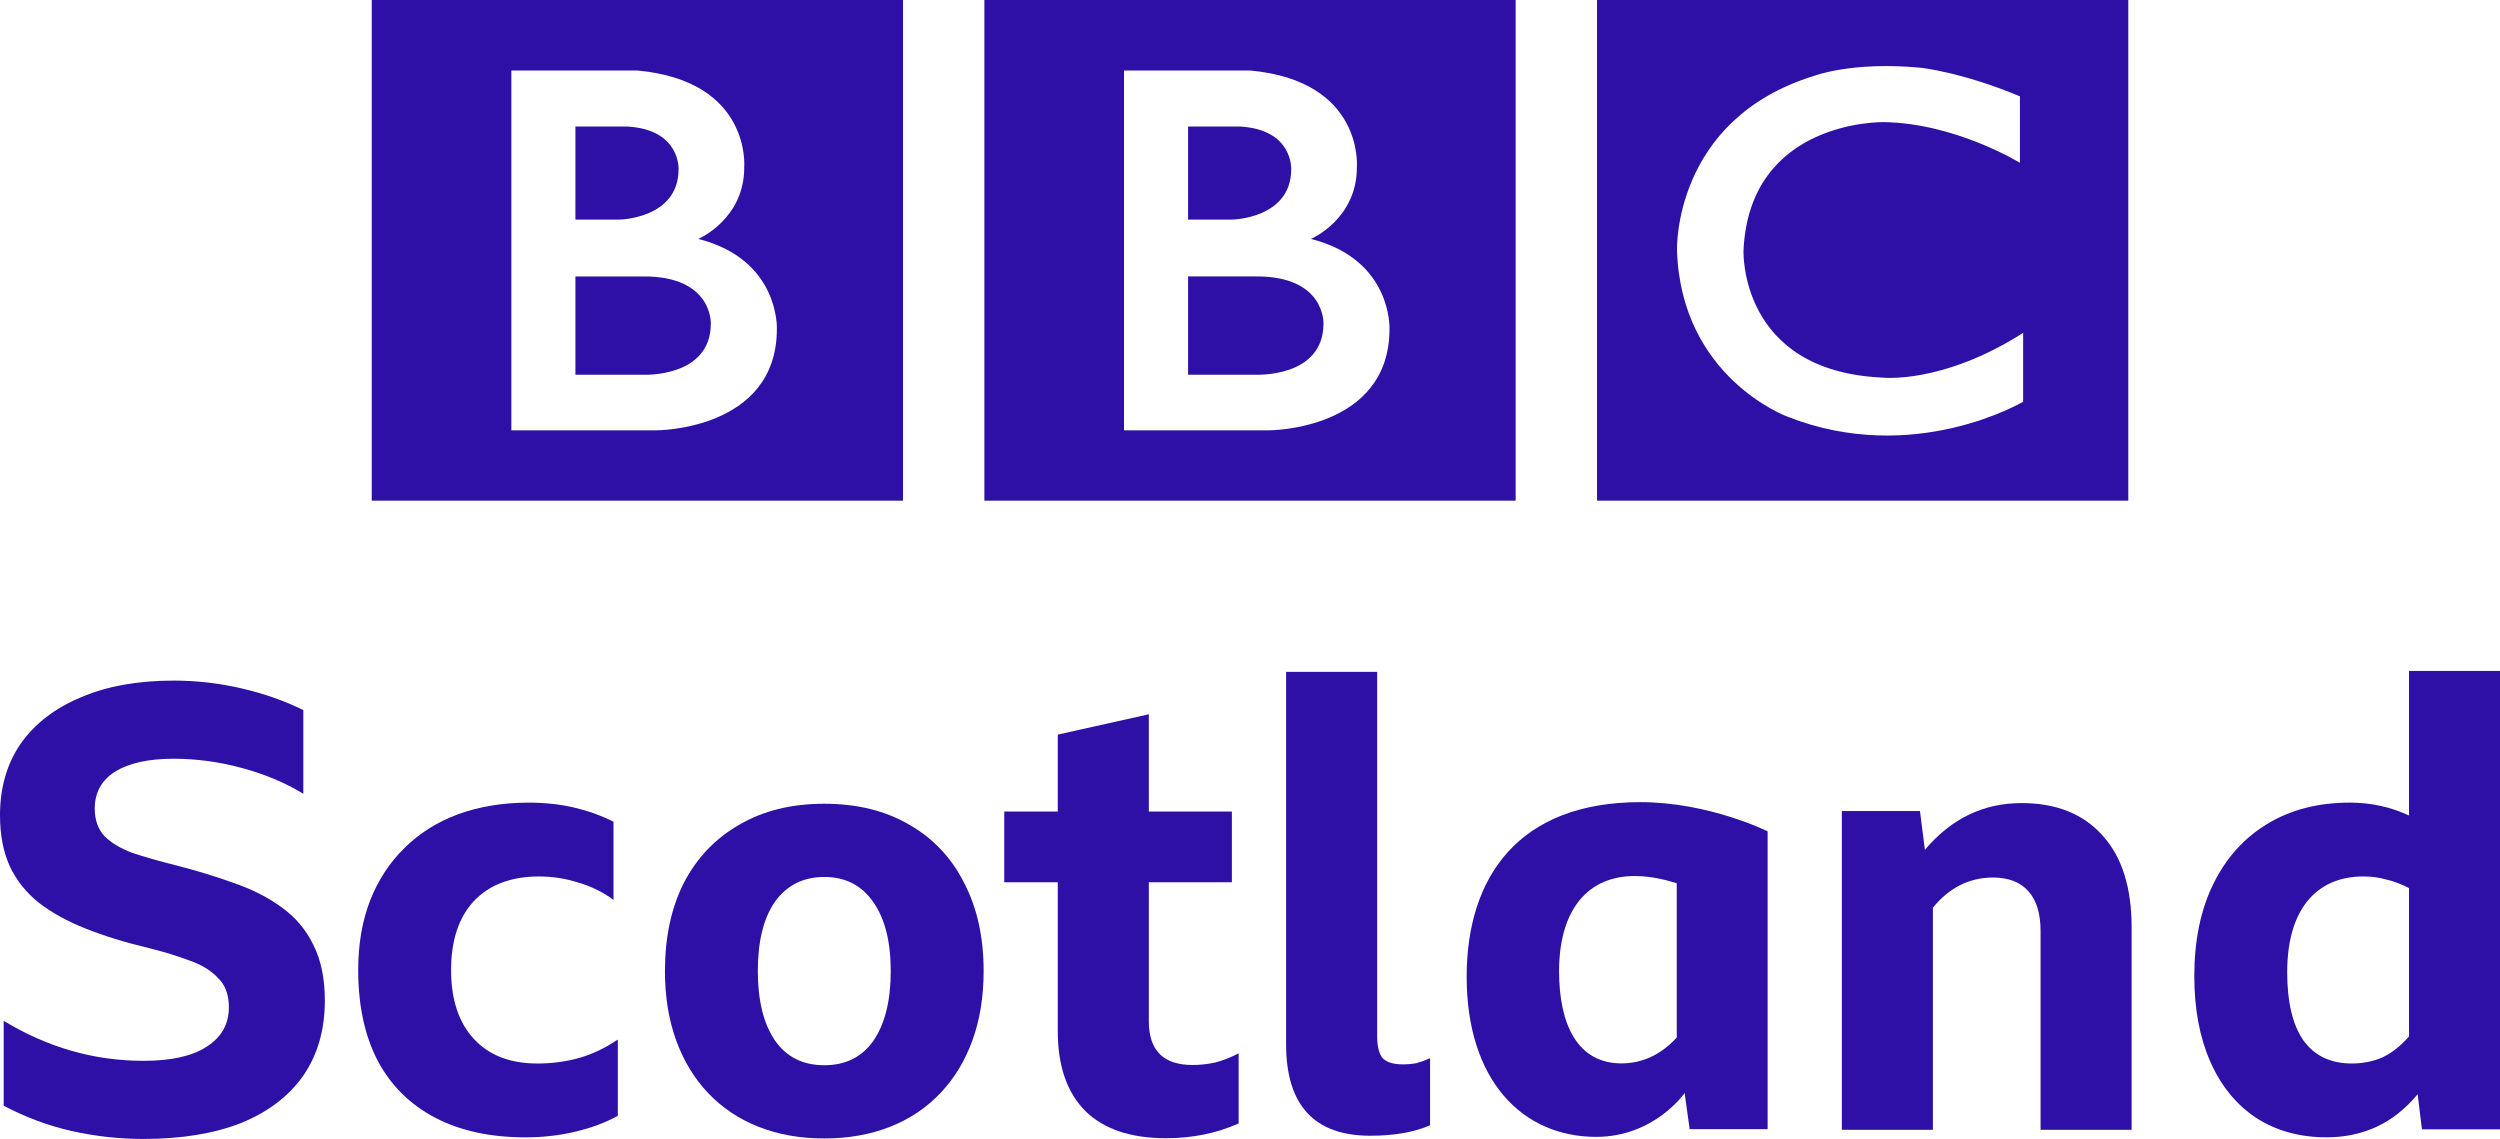
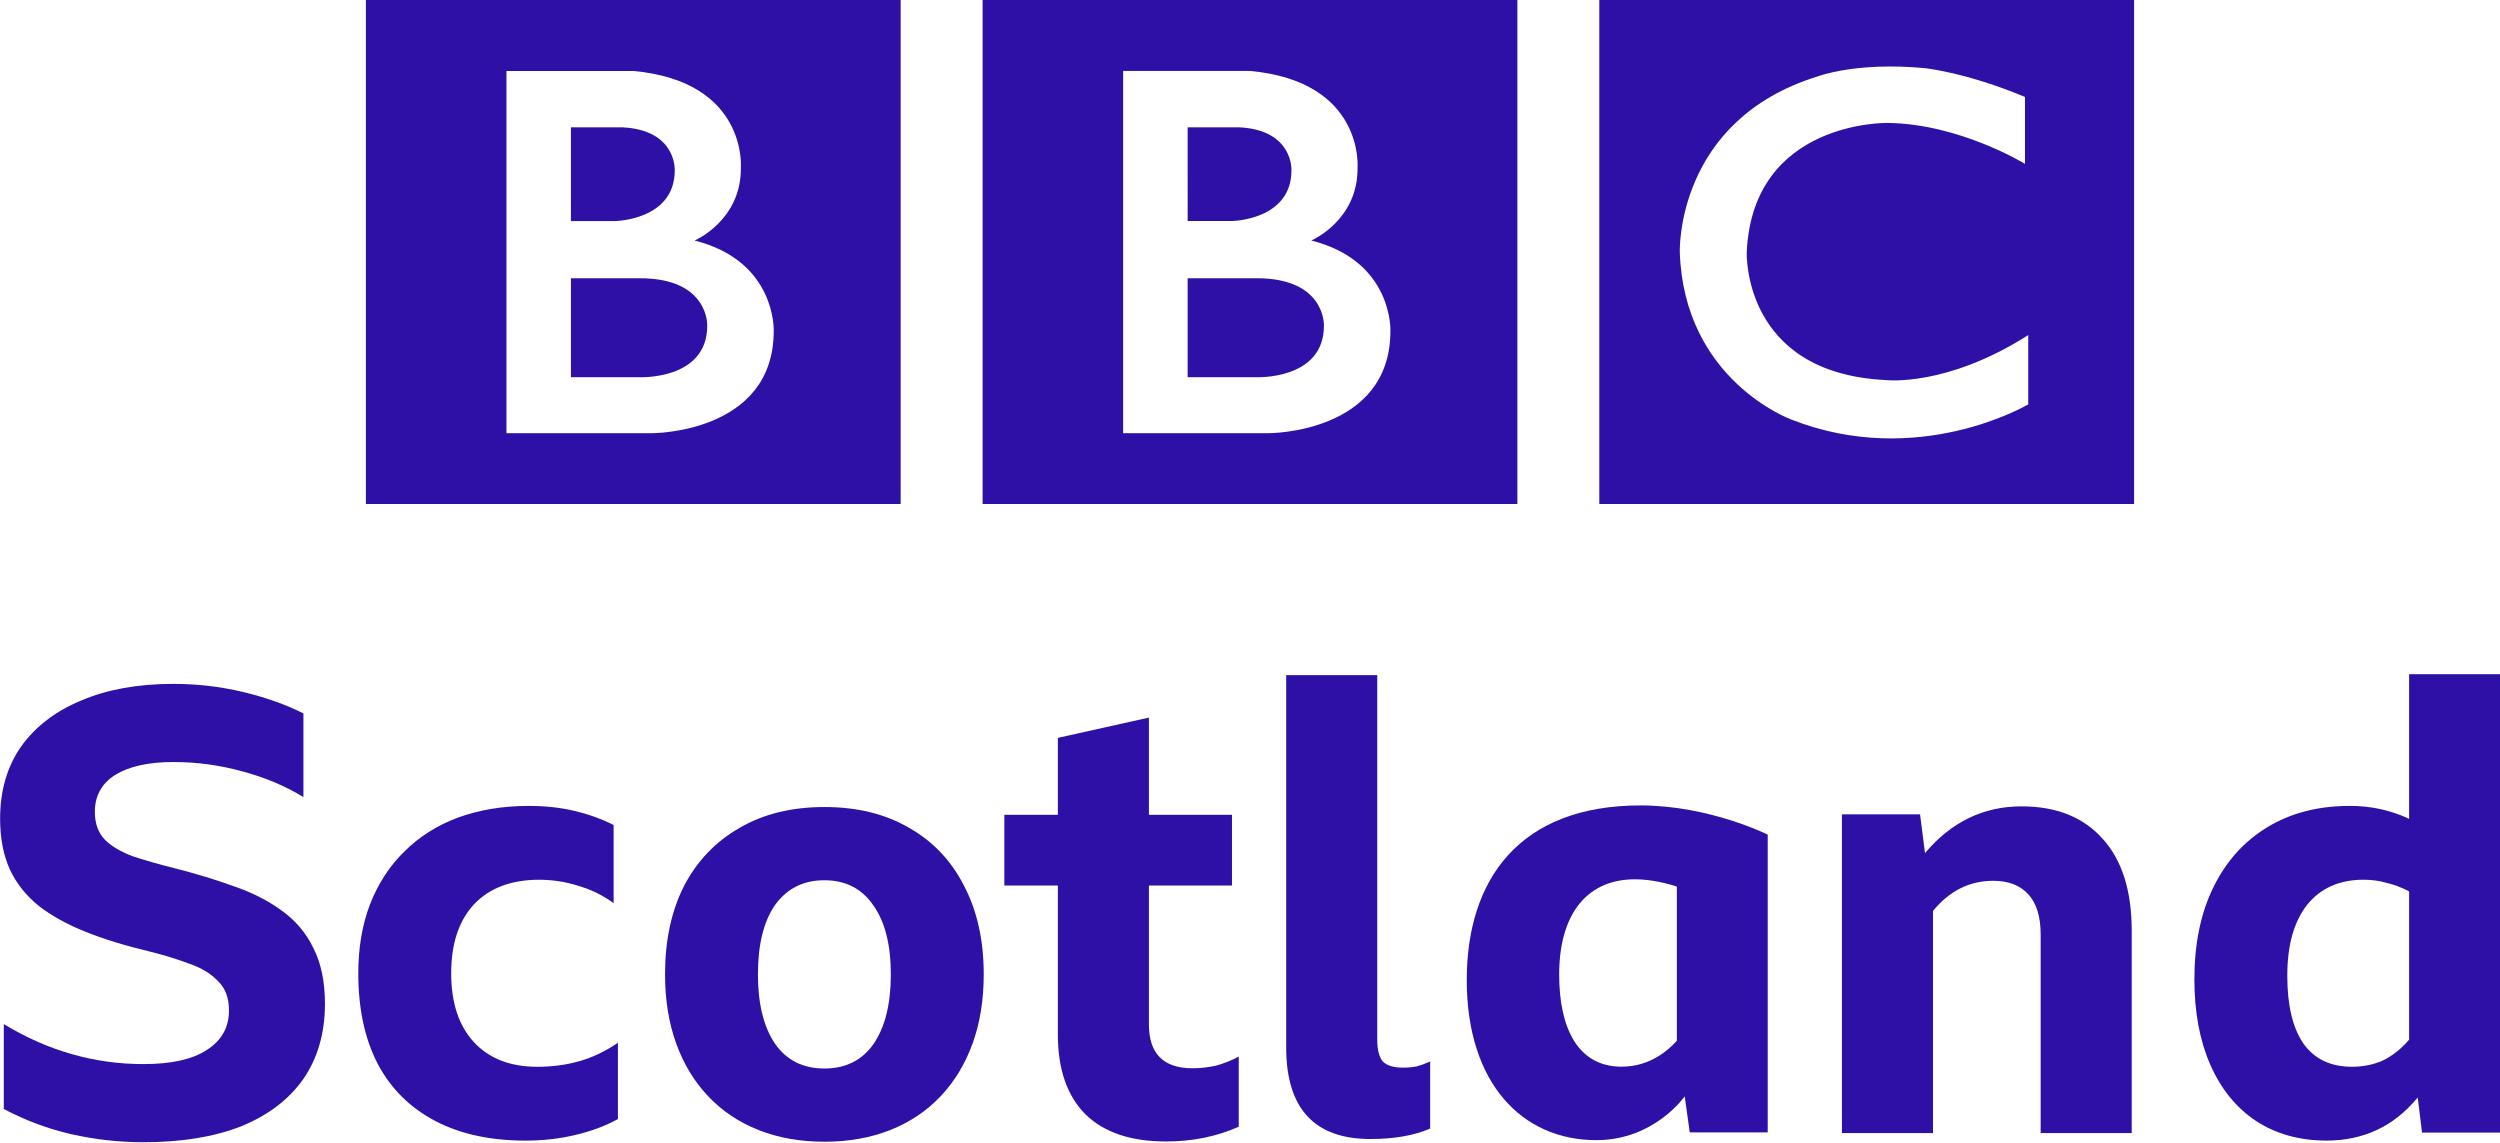
- <svg xmlns="http://www.w3.org/2000/svg" id="svg48" width="705.1pt" height="321.19pt" version="1.1" viewBox="0 0 705.1 321.19">
-   <path id="path446" d="m373.27 91.255c0 15.344-19.095 14.434-19.095 14.434h-19.093v-27.725h19.093c19.649-0.125 19.095 13.29 19.095 13.29m-38.188-55.574h14.549c15.108 0.797 14.538 12.046 14.538 12.046 0 13.979-16.705 14.207-16.705 14.207h-12.381zm34.656 31.705s13.069-5.569 12.953-20.34c0 0 1.988-24.207-30.085-27.161h-35.591v101.49h40.795s34.085 0.097 34.085-28.636c-4e-4 0 0.805-19.555-22.157-25.349m-92.105-67.386h149.84v141.2h-149.84zm-77.153 91.256c0 15.344-19.095 14.434-19.095 14.434h-19.095v-27.725h19.095c19.651-0.125 19.095 13.29 19.095 13.29m-38.189-55.574h14.552c15.109 0.797 14.537 12.046 14.537 12.046 0 13.979-16.706 14.207-16.706 14.207h-12.385zm34.658 31.705s13.071-5.569 12.954-20.34c0 0 1.986-24.207-30.087-27.161h-35.591v101.49h40.798s34.085 0.097 34.085-28.636c0 0 0.803-19.555-22.157-25.349m-92.105-67.386h149.84v141.2h-149.84zm464.85 27.161v18.749s-18.301-11.247-38.526-11.473c0 0-37.731-0.741-39.433 36.168 0 0-1.363 33.943 38.978 35.877 0 0 16.926 2.038 39.888-12.604v19.417s-30.802 18.299-66.485 4.205c0 0-29.995-10.953-31.138-46.896 0 0-1.248-36.969 38.757-49.239 0 0 10.683-4.09 29.881-2.271 6e-4 0 11.474 1.133 28.077 8.066m-119.27 114.04h149.84v-141.2h-149.84z" fill="#2e10a7" stroke-width="1.637" />
-   <g id="g883" transform="matrix(1.5078 0 0 1.5078 -1121.6 -1955.7)" fill="#2e10a7">
+ <svg xmlns="http://www.w3.org/2000/svg" id="svg59" width="572.95pt" height="261.75pt" version="1.1" viewBox="0 0 572.95 261.75">
+   <path id="path446" d="m303.42 74.641c0 12.551-15.619 11.806-15.619 11.806h-15.617v-22.678h15.617c16.072-0.102 15.619 10.871 15.619 10.871m-31.236-45.458h11.901c12.358 0.652 11.892 9.853 11.892 9.853 0 11.434-13.664 11.621-13.664 11.621h-10.127zm28.347 25.934s10.69-4.556 10.595-16.637c0 0 1.626-19.8-24.609-22.217h-29.112v83.015h33.369s27.88 0.079 27.88-23.423c-3.8e-4 0 0.659-15.995-18.124-20.735m-75.339-55.119h122.56v115.5h-122.56zm-63.108 74.644c0 12.551-15.619 11.807-15.619 11.807h-15.619v-22.678h15.619c16.074-0.102 15.619 10.871 15.619 10.871m-31.237-45.458h11.903c12.359 0.652 11.891 9.853 11.891 9.853 0 11.434-13.665 11.621-13.665 11.621h-10.131zm28.349 25.934s10.692-4.556 10.596-16.637c0 0 1.625-19.8-24.61-22.217h-29.112v83.015h33.371s27.88 0.079 27.88-23.423c0 0 0.657-15.995-18.124-20.735m-75.339-55.119h122.56v115.5h-122.56zm380.23 22.217v15.336s-14.97-9.2-31.513-9.384c0 0-30.863-0.606-32.255 29.584 0 0-1.115 27.764 31.883 29.346 0 0 13.845 1.667 32.627-10.31v15.882s-25.195 14.968-54.382 3.439c0 0-24.535-8.959-25.47-38.359 0 0-1.02-30.239 31.702-40.276 0 0 8.738-3.345 24.442-1.858 5.3e-4 0 9.385 0.927 22.966 6.598m-97.559 93.281h122.56v-115.5h-122.56z" fill="#2e10a7" stroke-width="1.339" />
+   <g id="g883" transform="matrix(1.2252 0 0 1.2252 -911.36 -1588.4)" fill="#2e10a7">
    <path id="path501" d="m770.68 1510.1q-6.79 0-13.465-1.496-6.56-1.496-12.659-4.718v-15.882q12.314 7.481 26.124 7.481 7.826 0 11.854-2.647 4.143-2.647 4.143-7.365 0-3.568-2.071-5.524-1.956-2.071-5.294-3.222-3.337-1.266-7.481-2.302-6.79-1.611-11.969-3.683-5.179-2.072-8.746-4.834-3.568-2.877-5.409-6.79-1.841-4.028-1.841-9.552 0-7.826 3.913-13.465 4.028-5.639 11.278-8.631 7.25-3.107 17.263-3.107 6.56 0 12.89 1.496 6.33 1.496 11.393 4.028v15.652q-5.064-3.107-11.509-4.833-6.33-1.726-12.774-1.726-7.02 0-10.933 2.417-3.798 2.417-3.798 6.905 0 3.222 1.841 5.179 1.841 1.841 5.179 3.107 3.453 1.151 8.056 2.302 5.869 1.496 10.933 3.337 5.064 1.726 8.862 4.488 3.913 2.762 5.984 7.02 2.187 4.258 2.187 10.473 0 8.171-4.028 14.04-4.028 5.754-11.624 8.862-7.596 2.992-18.299 2.992z" stroke-width="2.877px" style="font-feature-settings:normal;font-variant-caps:normal;font-variant-ligatures:normal;font-variant-numeric:normal" />
-     <path id="path503" d="m842.17 1509.8q-9.897 0-16.918-3.683-7.02-3.683-10.703-10.588-3.683-7.02-3.683-17.033 0-7.135 2.187-12.89 2.302-5.869 6.445-9.897 4.143-4.143 10.012-6.33 5.984-2.187 13.235-2.187 4.603 0 8.516 0.921 3.913 0.921 7.365 2.647v14.616q-2.992-2.187-6.56-3.222-3.568-1.151-7.365-1.151-7.826 0-12.199 4.603-4.258 4.603-4.258 12.89t4.258 12.89q4.258 4.603 11.854 4.603 4.143 0 7.826-1.036t7.25-3.453v14.271q-3.568 1.956-8.056 2.992-4.373 1.036-9.207 1.036z" stroke-width="2.877px" style="font-feature-settings:normal;font-variant-caps:normal;font-variant-ligatures:normal;font-variant-numeric:normal" />
-     <path id="path505" d="m898.05 1447.4q9.207 0 15.882 3.913 6.675 3.798 10.243 10.818 3.683 7.02 3.683 16.572 0 7.135-2.071 12.89-2.071 5.754-5.984 9.897t-9.437 6.33-12.314 2.187-12.314-2.187q-5.524-2.187-9.437-6.33-3.913-4.143-5.984-9.897-2.071-5.754-2.071-12.89 0-9.552 3.568-16.572 3.683-7.02 10.358-10.818 6.675-3.913 15.882-3.913zm0 48.911q5.984 0 9.207-4.603 3.222-4.718 3.222-13.005 0-8.401-3.337-13.005-3.222-4.603-9.092-4.603t-9.207 4.603q-3.222 4.603-3.222 13.005 0 8.286 3.222 13.005 3.222 4.603 9.207 4.603z" stroke-width="2.877px" style="font-feature-settings:normal;font-variant-caps:normal;font-variant-ligatures:normal;font-variant-numeric:normal" />
+     <path id="path503" d="m842.17 1509.8q-9.897 0-16.918-3.683-7.02-3.683-10.703-10.588-3.683-7.02-3.683-17.033 0-7.135 2.187-12.89 2.302-5.869 6.445-9.897 4.143-4.143 10.012-6.33 5.984-2.187 13.235-2.187 4.603 0 8.516 0.921 3.913 0.921 7.365 2.647v14.616q-2.992-2.187-6.56-3.222-3.568-1.151-7.365-1.151-7.826 0-12.199 4.603-4.258 4.603-4.258 12.89t4.258 12.89 11.854 4.603q4.143 0 7.826-1.036t7.25-3.453v14.271q-3.568 1.956-8.056 2.992-4.373 1.036-9.207 1.036z" stroke-width="2.877px" style="font-feature-settings:normal;font-variant-caps:normal;font-variant-ligatures:normal;font-variant-numeric:normal" />
+     <path id="path505" d="m898.05 1447.4q9.207 0 15.882 3.913 6.675 3.798 10.243 10.818 3.683 7.02 3.683 16.572 0 7.135-2.071 12.89-2.071 5.754-5.984 9.897t-9.437 6.33-12.314 2.187-12.314-2.187-9.437-6.33-5.984-9.897q-2.071-5.754-2.071-12.89 0-9.552 3.568-16.572 3.683-7.02 10.358-10.818 6.675-3.913 15.882-3.913zm0 48.911q5.984 0 9.207-4.603 3.222-4.718 3.222-13.005 0-8.401-3.337-13.005-3.222-4.603-9.092-4.603t-9.207 4.603q-3.222 4.603-3.222 13.005 0 8.286 3.222 13.005 3.222 4.603 9.207 4.603z" stroke-width="2.877px" style="font-feature-settings:normal;font-variant-caps:normal;font-variant-ligatures:normal;font-variant-numeric:normal" />
    <path id="path507" d="m975.56 1507.2q-6.215 2.762-13.58 2.762-9.897 0-15.076-5.064-5.179-5.179-5.179-14.961v-27.851h-10.012v-13.235h10.012v-14.386l17.033-3.798v18.184h15.536v13.235h-15.536v26.009q0 8.171 8.171 8.171 2.071 0 4.258-0.46 2.187-0.575 4.373-1.726z" stroke-width="2.877px" style="font-feature-settings:normal;font-variant-caps:normal;font-variant-ligatures:normal;font-variant-numeric:normal" />
    <path id="path509" d="m1000.2 1509.5q-15.767 0-15.767-17.148v-69.626h17.033v68.13q0 2.877 1.036 4.143 1.151 1.151 3.798 1.151 1.266 0 2.532-0.23 1.266-0.345 2.532-0.921v12.544q-4.488 1.956-11.163 1.956z" stroke-width="2.877px" style="font-feature-settings:normal;font-variant-caps:normal;font-variant-ligatures:normal;font-variant-numeric:normal" />
    <path id="path511" d="m1116.7 1461.2q-6.675 0-11.278 5.639v41.546h-17.033v-59.614h14.616l0.921 7.25q7.365-8.746 18.068-8.746 9.782 0 15.191 6.099 5.409 5.984 5.409 17.148v37.863h-17.033v-37.172q0-4.949-2.302-7.481t-6.56-2.532z" stroke-width="2.877px" style="font-feature-settings:normal;font-variant-caps:normal;font-variant-ligatures:normal;font-variant-numeric:normal" />
-     <path id="path513" d="m1196.9 1508.3-0.806-6.56q-3.453 4.143-7.711 6.099-4.258 1.956-9.322 1.956-7.596 0-13.235-3.683-5.524-3.683-8.516-10.473-2.992-6.79-2.992-15.997 0-10.012 3.568-17.263 3.568-7.25 10.012-11.163 6.56-4.028 15.536-4.028 5.869 0 11.048 2.417v-27.045h17.033v85.738zm-25.204-29.347q0 8.286 2.992 12.659 3.107 4.373 9.092 4.373 3.107 0 5.754-1.151 2.647-1.266 4.949-3.913v-27.736q-2.187-1.151-4.258-1.611-1.956-0.575-4.258-0.575-6.79 0-10.588 4.718-3.683 4.718-3.683 13.235z" stroke-width="2.877px" style="font-feature-settings:normal;font-variant-caps:normal;font-variant-ligatures:normal;font-variant-numeric:normal" />
+     <path id="path513" d="m1196.9 1508.3-0.806-6.56c-2.302 2.762-4.872 4.795-7.711 6.099-2.839 1.304-5.946 1.956-9.322 1.956-5.064 0-9.475-1.228-13.235-3.683-3.683-2.455-6.521-5.946-8.516-10.473-1.995-4.527-2.992-9.859-2.992-15.997 0-6.675 1.189-12.429 3.568-17.263 2.378-4.833 5.716-8.555 10.012-11.163 4.373-2.685 9.552-4.028 15.536-4.028 3.913 0 7.596 0.806 11.048 2.417v-27.045h17.033l3e-4 85.738zm-25.204-29.347c0 5.524 0.997 9.744 2.992 12.659 2.071 2.916 5.102 4.373 9.092 4.373 2.071 0 3.99-0.384 5.754-1.151 1.765-0.844 3.414-2.148 4.949-3.913v-27.736c-1.458-0.767-2.877-1.304-4.258-1.611-1.304-0.384-2.724-0.575-4.258-0.575-4.527 0-8.056 1.573-10.588 4.718-2.455 3.146-3.683 7.557-3.683 13.235z" stroke-width="2.877px" style="font-feature-settings:normal;font-variant-caps:normal;font-variant-ligatures:normal;font-variant-numeric:normal" />
    <path id="path481" d="m1050.7 1447.1c-22.678 0-32.49 13.896-32.49 32.66 0 19.342 10.38 29.951 24.225 29.951 10.899 0 16.544-8.196 16.544-8.196l0.943 6.753h14.585v-55.705s-10.93-5.463-23.806-5.463zm-1.555 13.829c2.477-0.068 5.27 0.362 8.364 1.348v28.85c-1.434 1.55-4.821 4.841-10.334 4.841-8.2 0-11.677-7.227-11.677-17.236 0-10.841 4.801-17.545 13.646-17.805z" fill-rule="evenodd" stroke-width="1.333" />
  </g>
</svg>
